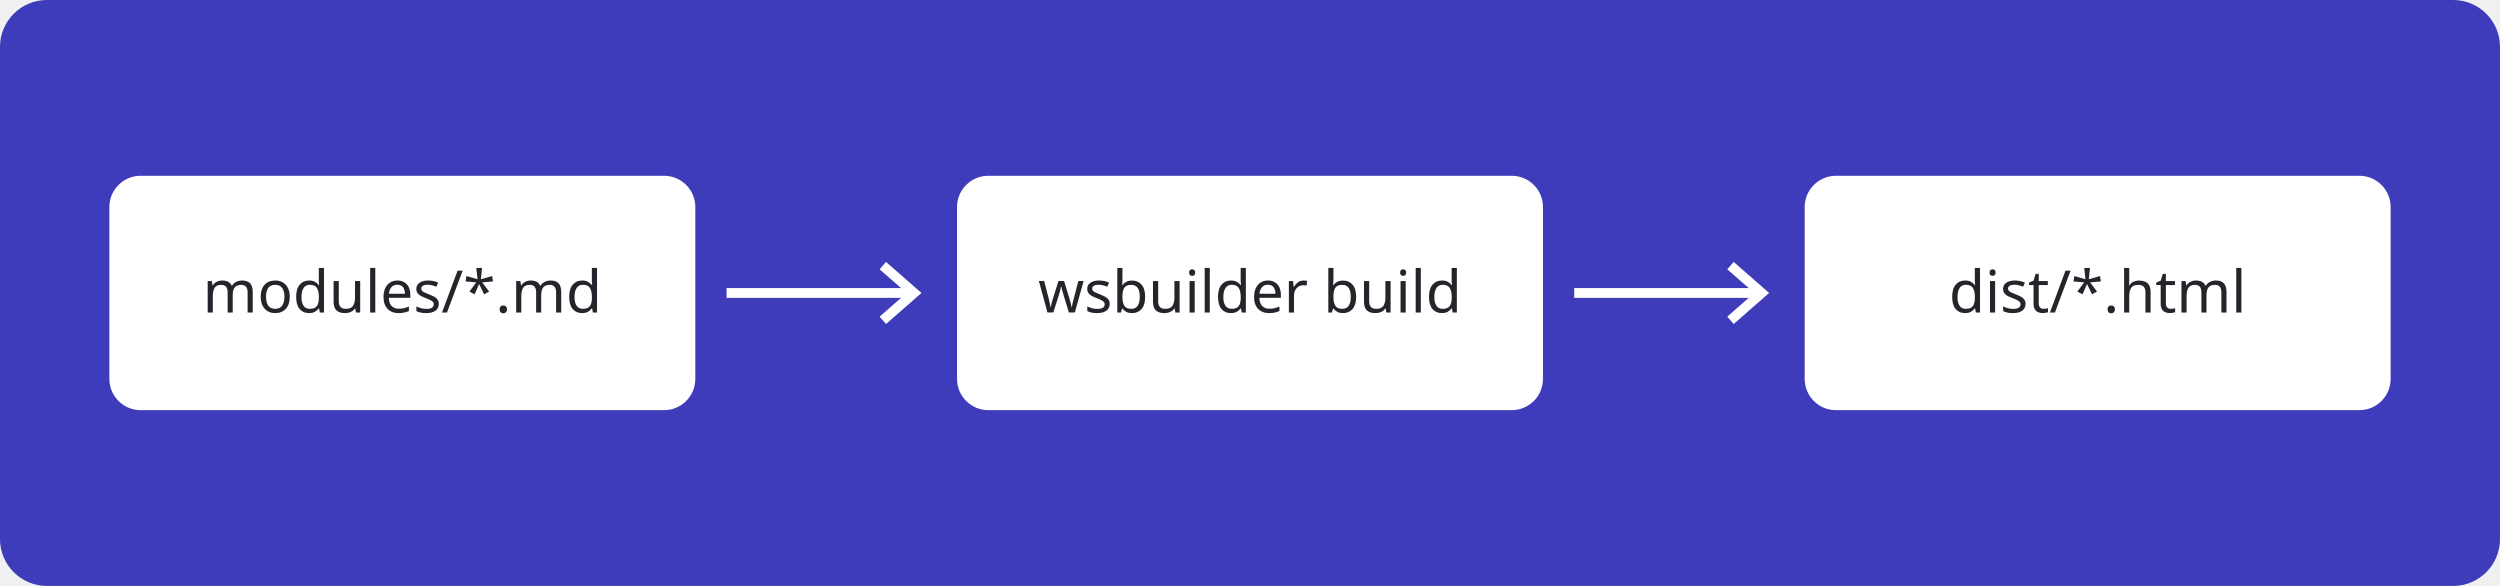
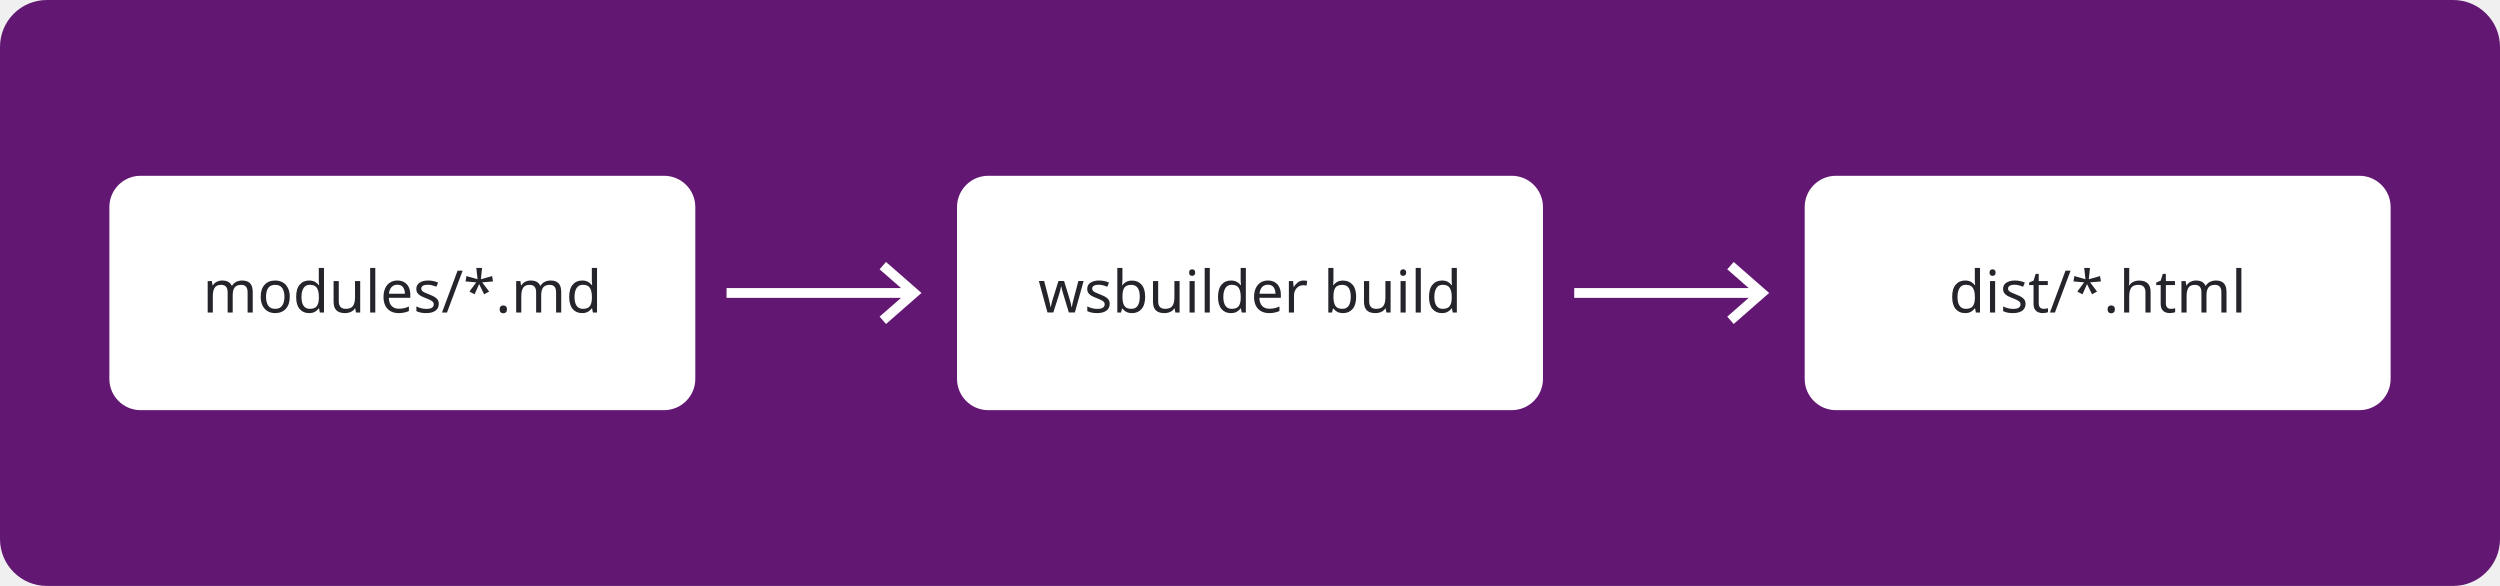
<svg xmlns="http://www.w3.org/2000/svg" viewBox="0 0 640 150" role="img" aria-label="Markdown files go through wsbuilder and become a static website" font-family="system-ui, sans-serif" font-size="15">
-   <rect width="640" height="150" rx="12" fill="#3f3cbb" />
+   <rect width="640" height="150" rx="12" fill="#621773" />
  <g fill="#ffffff">
    <rect x="28" y="45" width="150" height="60" rx="8" />
    <rect x="245" y="45" width="150" height="60" rx="8" />
    <rect x="462" y="45" width="150" height="60" rx="8" />
  </g>
  <g fill="#24242b" text-anchor="middle">
    <text x="103" y="80">modules/*.md</text>
    <text x="320" y="80">wsbuilder build</text>
    <text x="537" y="80">dist/*.html</text>
  </g>
  <g stroke="#ffffff" stroke-width="2.5" fill="none">
    <path d="M186 75h48m-8-7 8 7-8 7" />
    <path d="M403 75h48m-8-7 8 7-8 7" />
  </g>
</svg>
